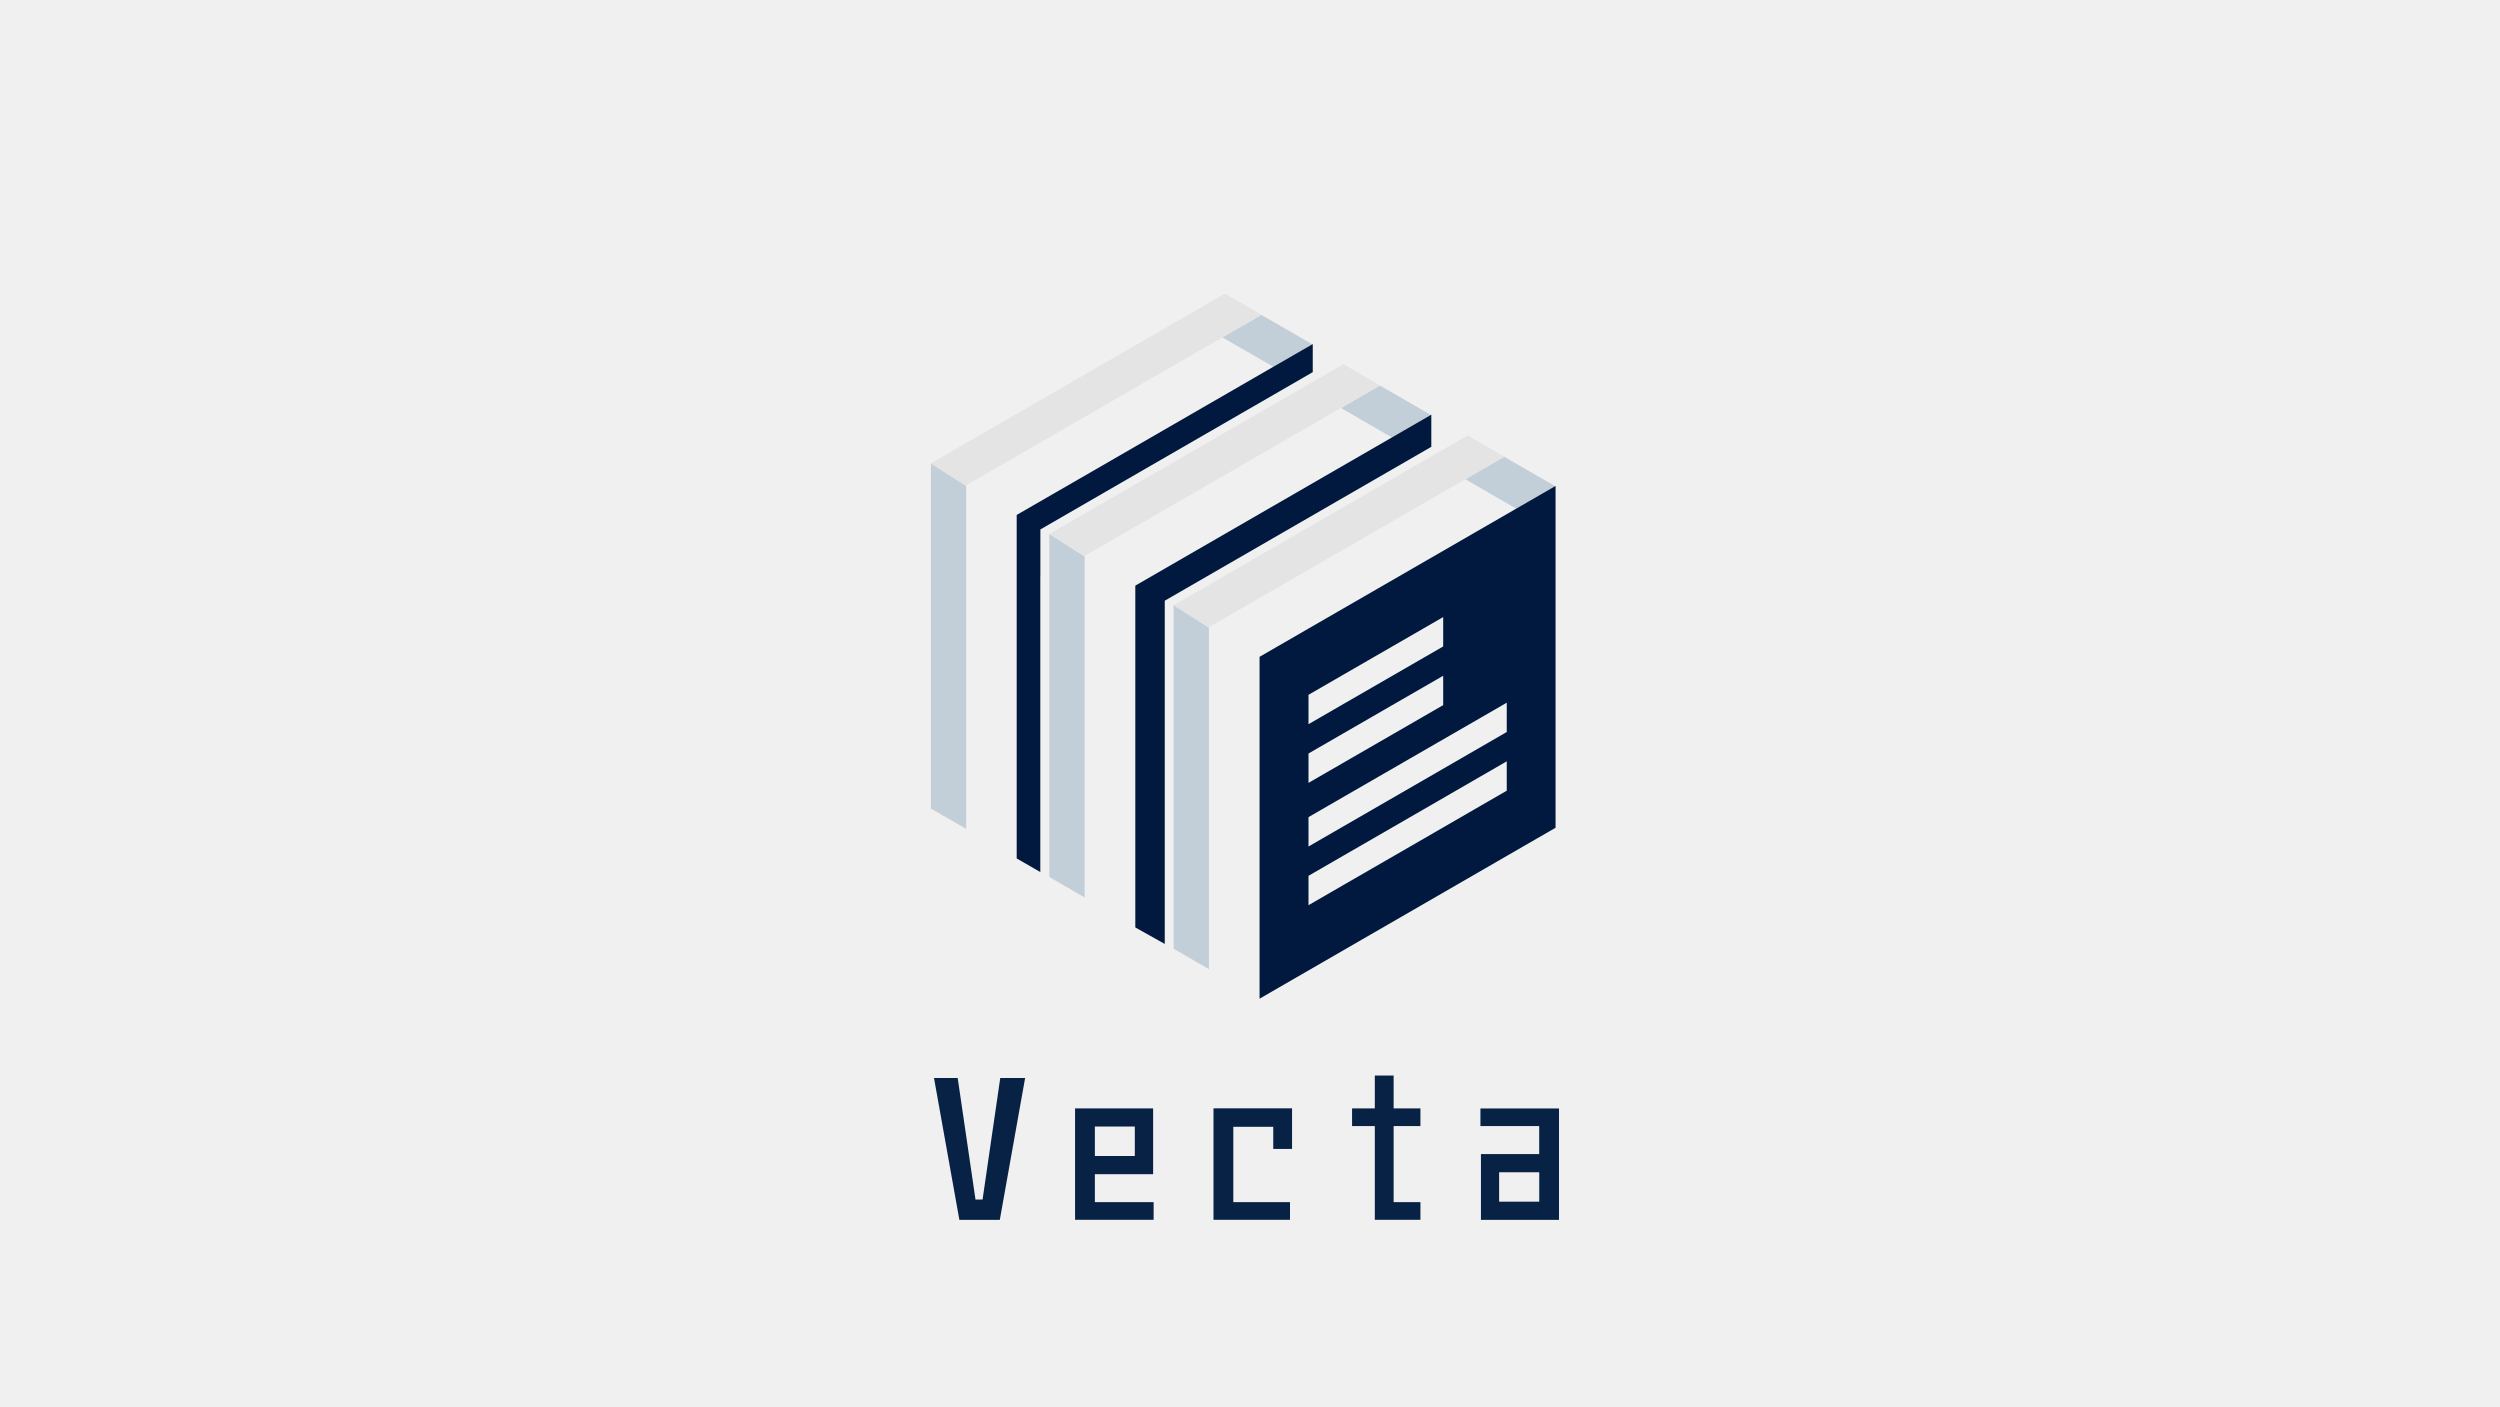
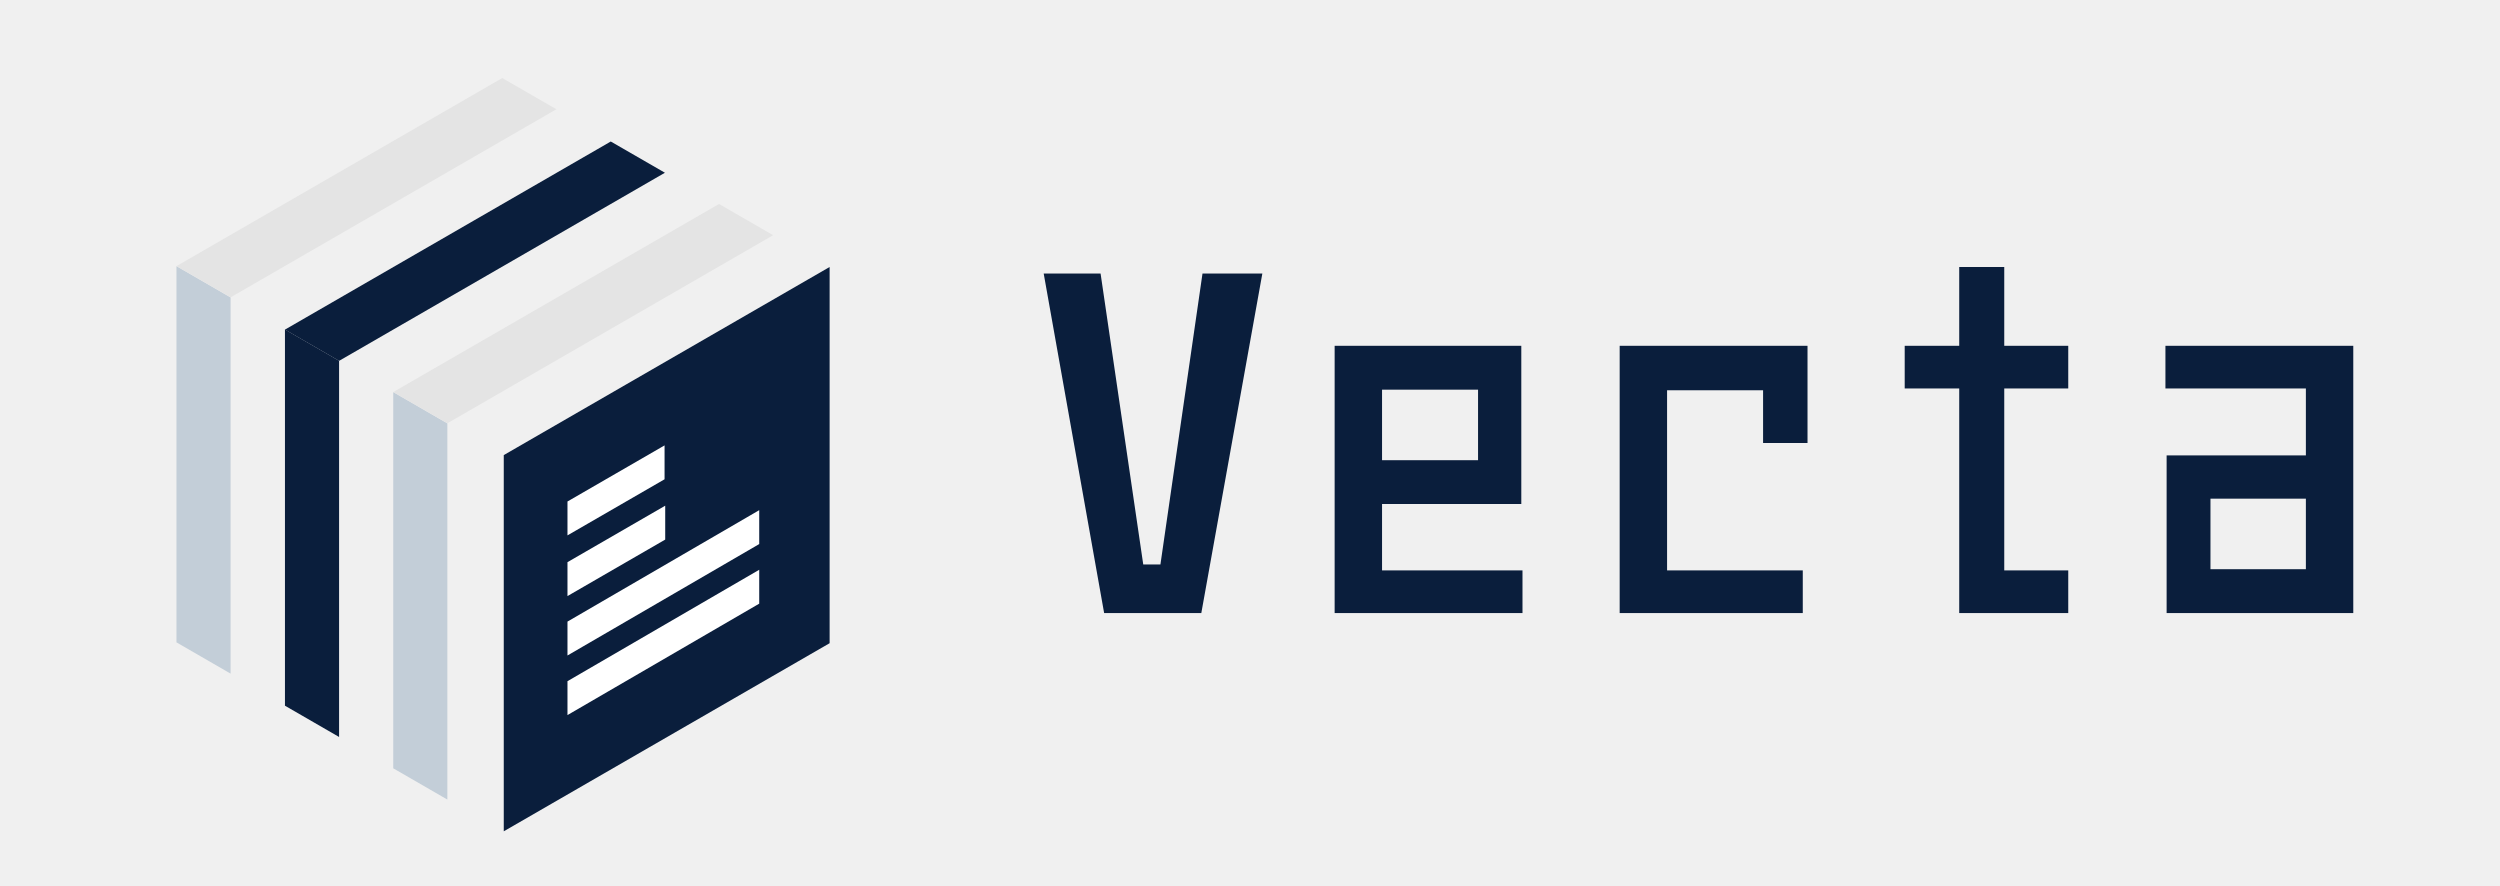
- <svg xmlns="http://www.w3.org/2000/svg" id="_レイヤー_1" data-name="レイヤー 1" viewBox="0 0 400 225">
-   <defs>
-     <style>
-       .cls-1 {
-         fill: #e4e4e4;
-       }
- 
-       .cls-2 {
-         fill: #01193f;
-       }
- 
-       .cls-3 {
-         fill: #c3cfd8;
-       }
- 
-       .cls-4 {
-         fill: #082245;
-       }
-     </style>
-   </defs>
-   <g>
-     <path class="cls-3" d="M242.65,81.41l1.76-1.01,4.47-2.58-4.47-2.58-3.74-2.16-6.23,3.6,8.22,4.74" />
-     <path class="cls-3" d="M187.78,96.79v55.01l5.65,3.27v-54.69l-5.65-3.59" />
-     <path class="cls-2" d="M241.08,117.12l-2.99,1.73-1.18.68-9.17,5.3-12.72,7.34-5.66,3.27v-4.7l5.66-3.27,12.72-7.34,9.17-5.29,1.18-.68,2.99-1.73v4.69ZM241.08,126.51l-2.99,1.73-1.18.68-9.17,5.3-12.72,7.34-5.66,3.27v-4.7l5.66-3.27,12.72-7.34,9.17-5.3,1.18-.68,2.99-1.73v4.7ZM209.36,120.56l5.66-3.27,12.72-7.34,3.17-1.83v4.7l-3.17,1.83-12.72,7.34-5.66,3.27v-4.7ZM209.36,111.17l5.66-3.27,12.72-7.34,3.17-1.83v4.7l-3.17,1.83-12.72,7.34-5.66,3.27v-4.7ZM244.43,80.33l-1.76,1.01-13.7,7.91-18.99,10.96-8.45,4.88v54.7l47.36-27.35v-54.69l-4.47,2.58" />
-     <path class="cls-1" d="M234.83,69.67l-47.08,27.18,5.65,3.59v-.07l41.07-23.71,6.23-3.6-5.87-3.39" />
-     <path class="cls-3" d="M222.76,70.01l1.76-1.01,4.47-2.58-4.47-2.58-3.74-2.16-6.23,3.6,8.22,4.75" />
-     <path class="cls-3" d="M167.89,85.39v54.93l5.65,3.27v-54.61l-5.65-3.59" />
-     <path class="cls-2" d="M186.35,96.12l42.66-24.63v-5.14l-47.36,27.35v54.69l4.71,2.64v-54.9" />
-     <path class="cls-1" d="M214.94,58.27l-47.08,27.18,5.65,3.59v-.07l47.3-27.31-5.87-3.39" />
-     <path class="cls-3" d="M210.03,55.12l-4.47-2.58-3.75-2.16-6.23,3.6,8.22,4.74,1.76-1.01,4.47-2.58" />
-     <path class="cls-3" d="M148.94,129.37l5.65,3.26v-54.95l-5.65-3.59v55.28" />
-     <path class="cls-2" d="M166.46,92.23v-7.52l12.91-7.46,27.94-16.13,1.33-.77,1.4-.81v-4.49l-4.47,2.58-1.76,1.01-28.24,16.31-12.9,7.44v54.96l2.38,1.37,1.4.81v-47.31" />
-     <path class="cls-1" d="M195.98,46.98l-47.08,27.18,5.65,3.59v-.08l41.07-23.71,6.23-3.6-5.87-3.39" />
+ <svg xmlns="http://www.w3.org/2000/svg" width="1030" height="365" viewBox="0 0 1030 365" fill="none">
+   <g id="symbol">
+     <path d="M117.4 290.752L139.7 303.635V148.635L117.4 135.749V290.752Z" fill="#0A1E3C" />
+     <path d="M162.01 316.542L184.31 329.426V174.426L162.01 161.539V316.542Z" fill="#C3CED8" />
+     <path d="M184.307 174.402L162 161.531L296.234 84.031L318.544 96.9L184.307 174.402Z" fill="#E4E4E4" />
+     <path d="M72.703 264.653L95.003 277.536V122.536L72.703 109.65V264.653Z" fill="#C3CED8" />
+     <path d="M95 122.513L72.693 109.642L206.927 32.142L229.237 45.011L95 122.513Z" fill="#E4E4E4" />
+     <path d="M139.707 148.671L117.4 135.8L251.634 58.3L273.944 71.169L139.707 148.671Z" fill="#0A1E3C" />
+     <path d="M207.55 187.499L341.802 109.999L341.802 264.999L207.55 342.499L207.55 187.499Z" fill="#0A1E3C" />
+     <path d="M233.8 206.614L233.8 220.578L273.8 197.463V183.499L233.8 206.614Z" fill="white" />
+     <path d="M233.8 231.614L233.8 245.578L274.067 222.308V208.344L233.8 231.614Z" fill="white" />
+     <path d="M233.8 256.097L233.8 270.061L312.8 224.151V210.187L233.8 256.097Z" fill="white" />
+     <path d="M233.8 280.65L233.8 294.614L312.8 248.704V234.74L233.8 280.65Z" fill="white" />
  </g>
-   <g id="text-logo">
-     <g id="text-logo-path-0">
-       <path class="cls-4" d="M149.44,172.48l4.06,22.7h6.47l4.05-22.7h-3.98l-2.83,19.45h-1.13l-2.85-19.45h-3.8ZM172.01,195.17h12.57v-2.83h-9.4v-4.47h9.32v-10.53h-12.49v17.83ZM175.18,184.96v-4.71h6.39v4.71h-6.39ZM194.17,195.17h12.23v-2.83h-9.07v-12.05h6.39v3.54h3.01v-6.5h-12.57v17.83ZM216.33,180.17h3.64v15h7.3v-2.83h-4.29v-12.17h4.29v-2.83h-4.29v-5.26h-3.01v5.26h-3.64v2.83ZM236.87,180.17h9.4v4.48h-9.32v10.53h12.49v-17.83h-12.57v2.83ZM239.86,192.27v-4.71h6.42v4.71h-6.42Z" />
-     </g>
-   </g>
+   <path transform="translate(430 110) scale(2.5)" d="M36.035 1.074L25.977 57.031H9.961L0 1.074H9.375L16.406 49.023H19.238L26.172 1.074H36.035ZM55.762 39.062V50H78.906V57.031H47.949V12.988H78.711V39.062H55.762ZM55.762 31.836H71.582V20.215H55.762V31.836ZM118.555 20.312H102.734V50H125.098V57.031H94.922V12.988H125.879V29.004H118.555V20.312ZM168.848 57.031H150.879V20.02H141.895V12.988H150.879V0H158.301V12.988H168.848V20.02H158.301V50H168.848V57.031ZM208.008 31.055V20.02H184.863V12.988H215.82V57.031H185.059V31.055H208.008ZM208.008 38.184H192.285V49.805H208.008V38.184Z" fill="#0A1E3C" />
</svg>
